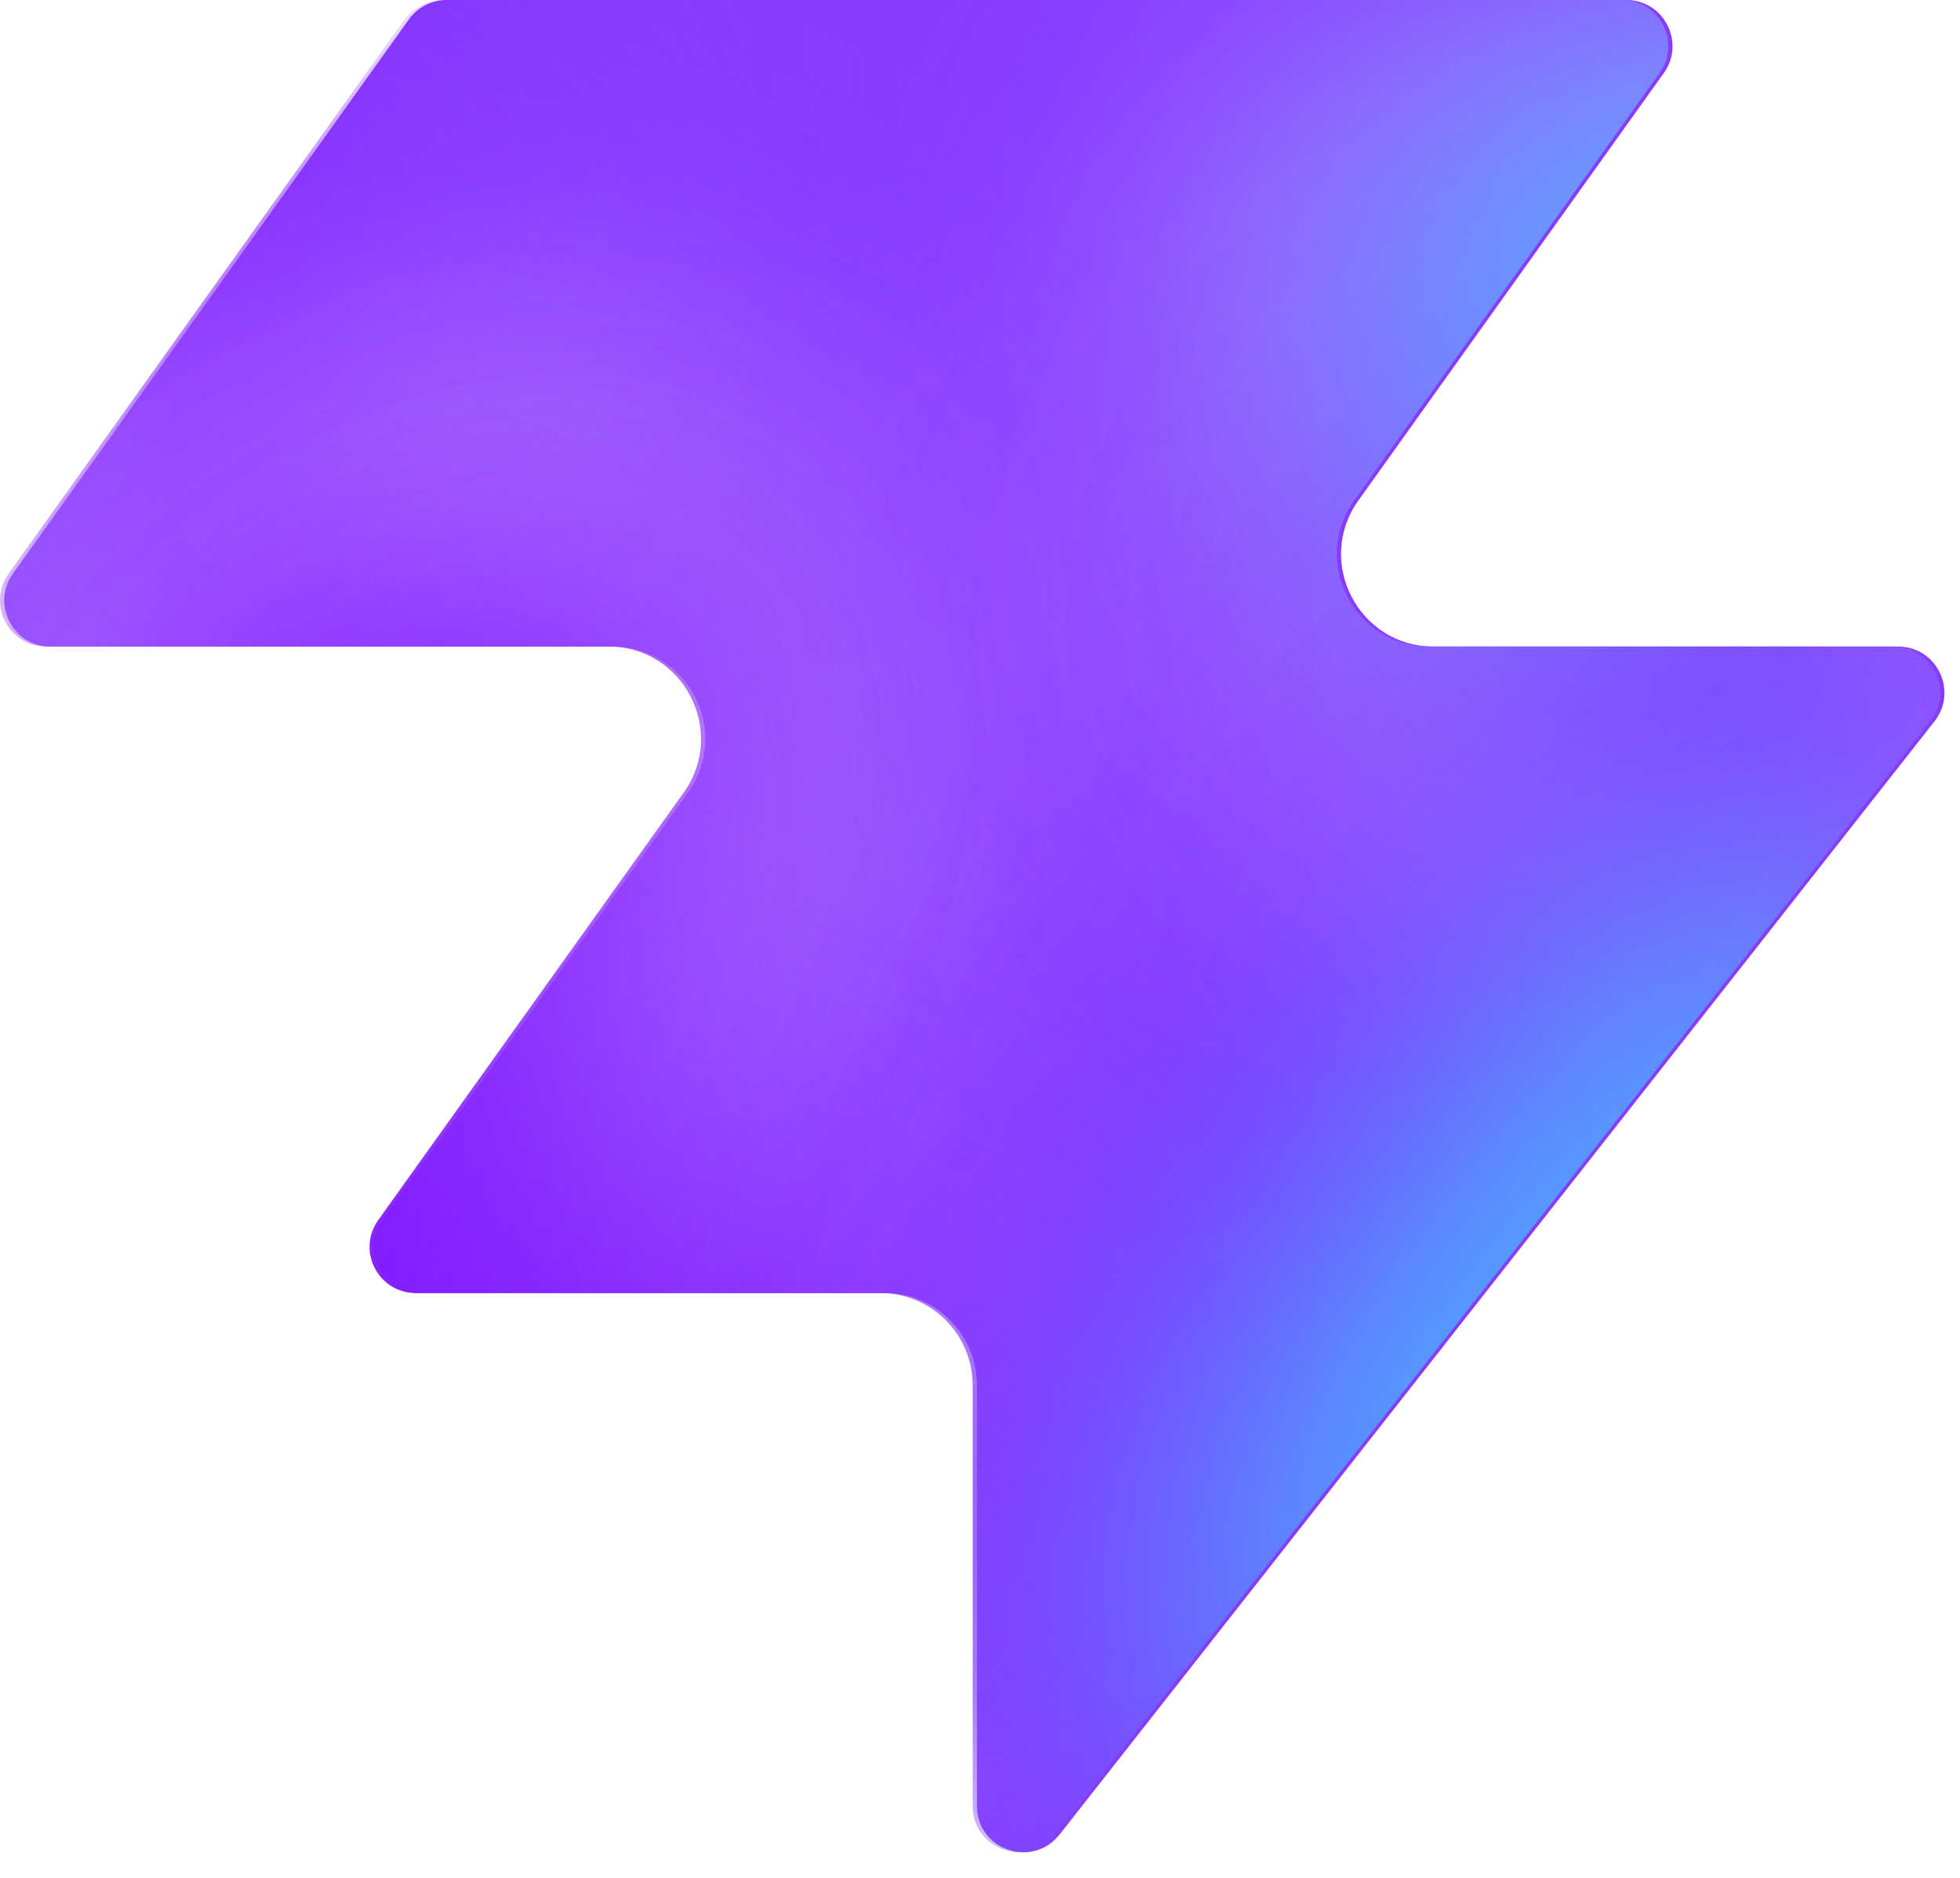
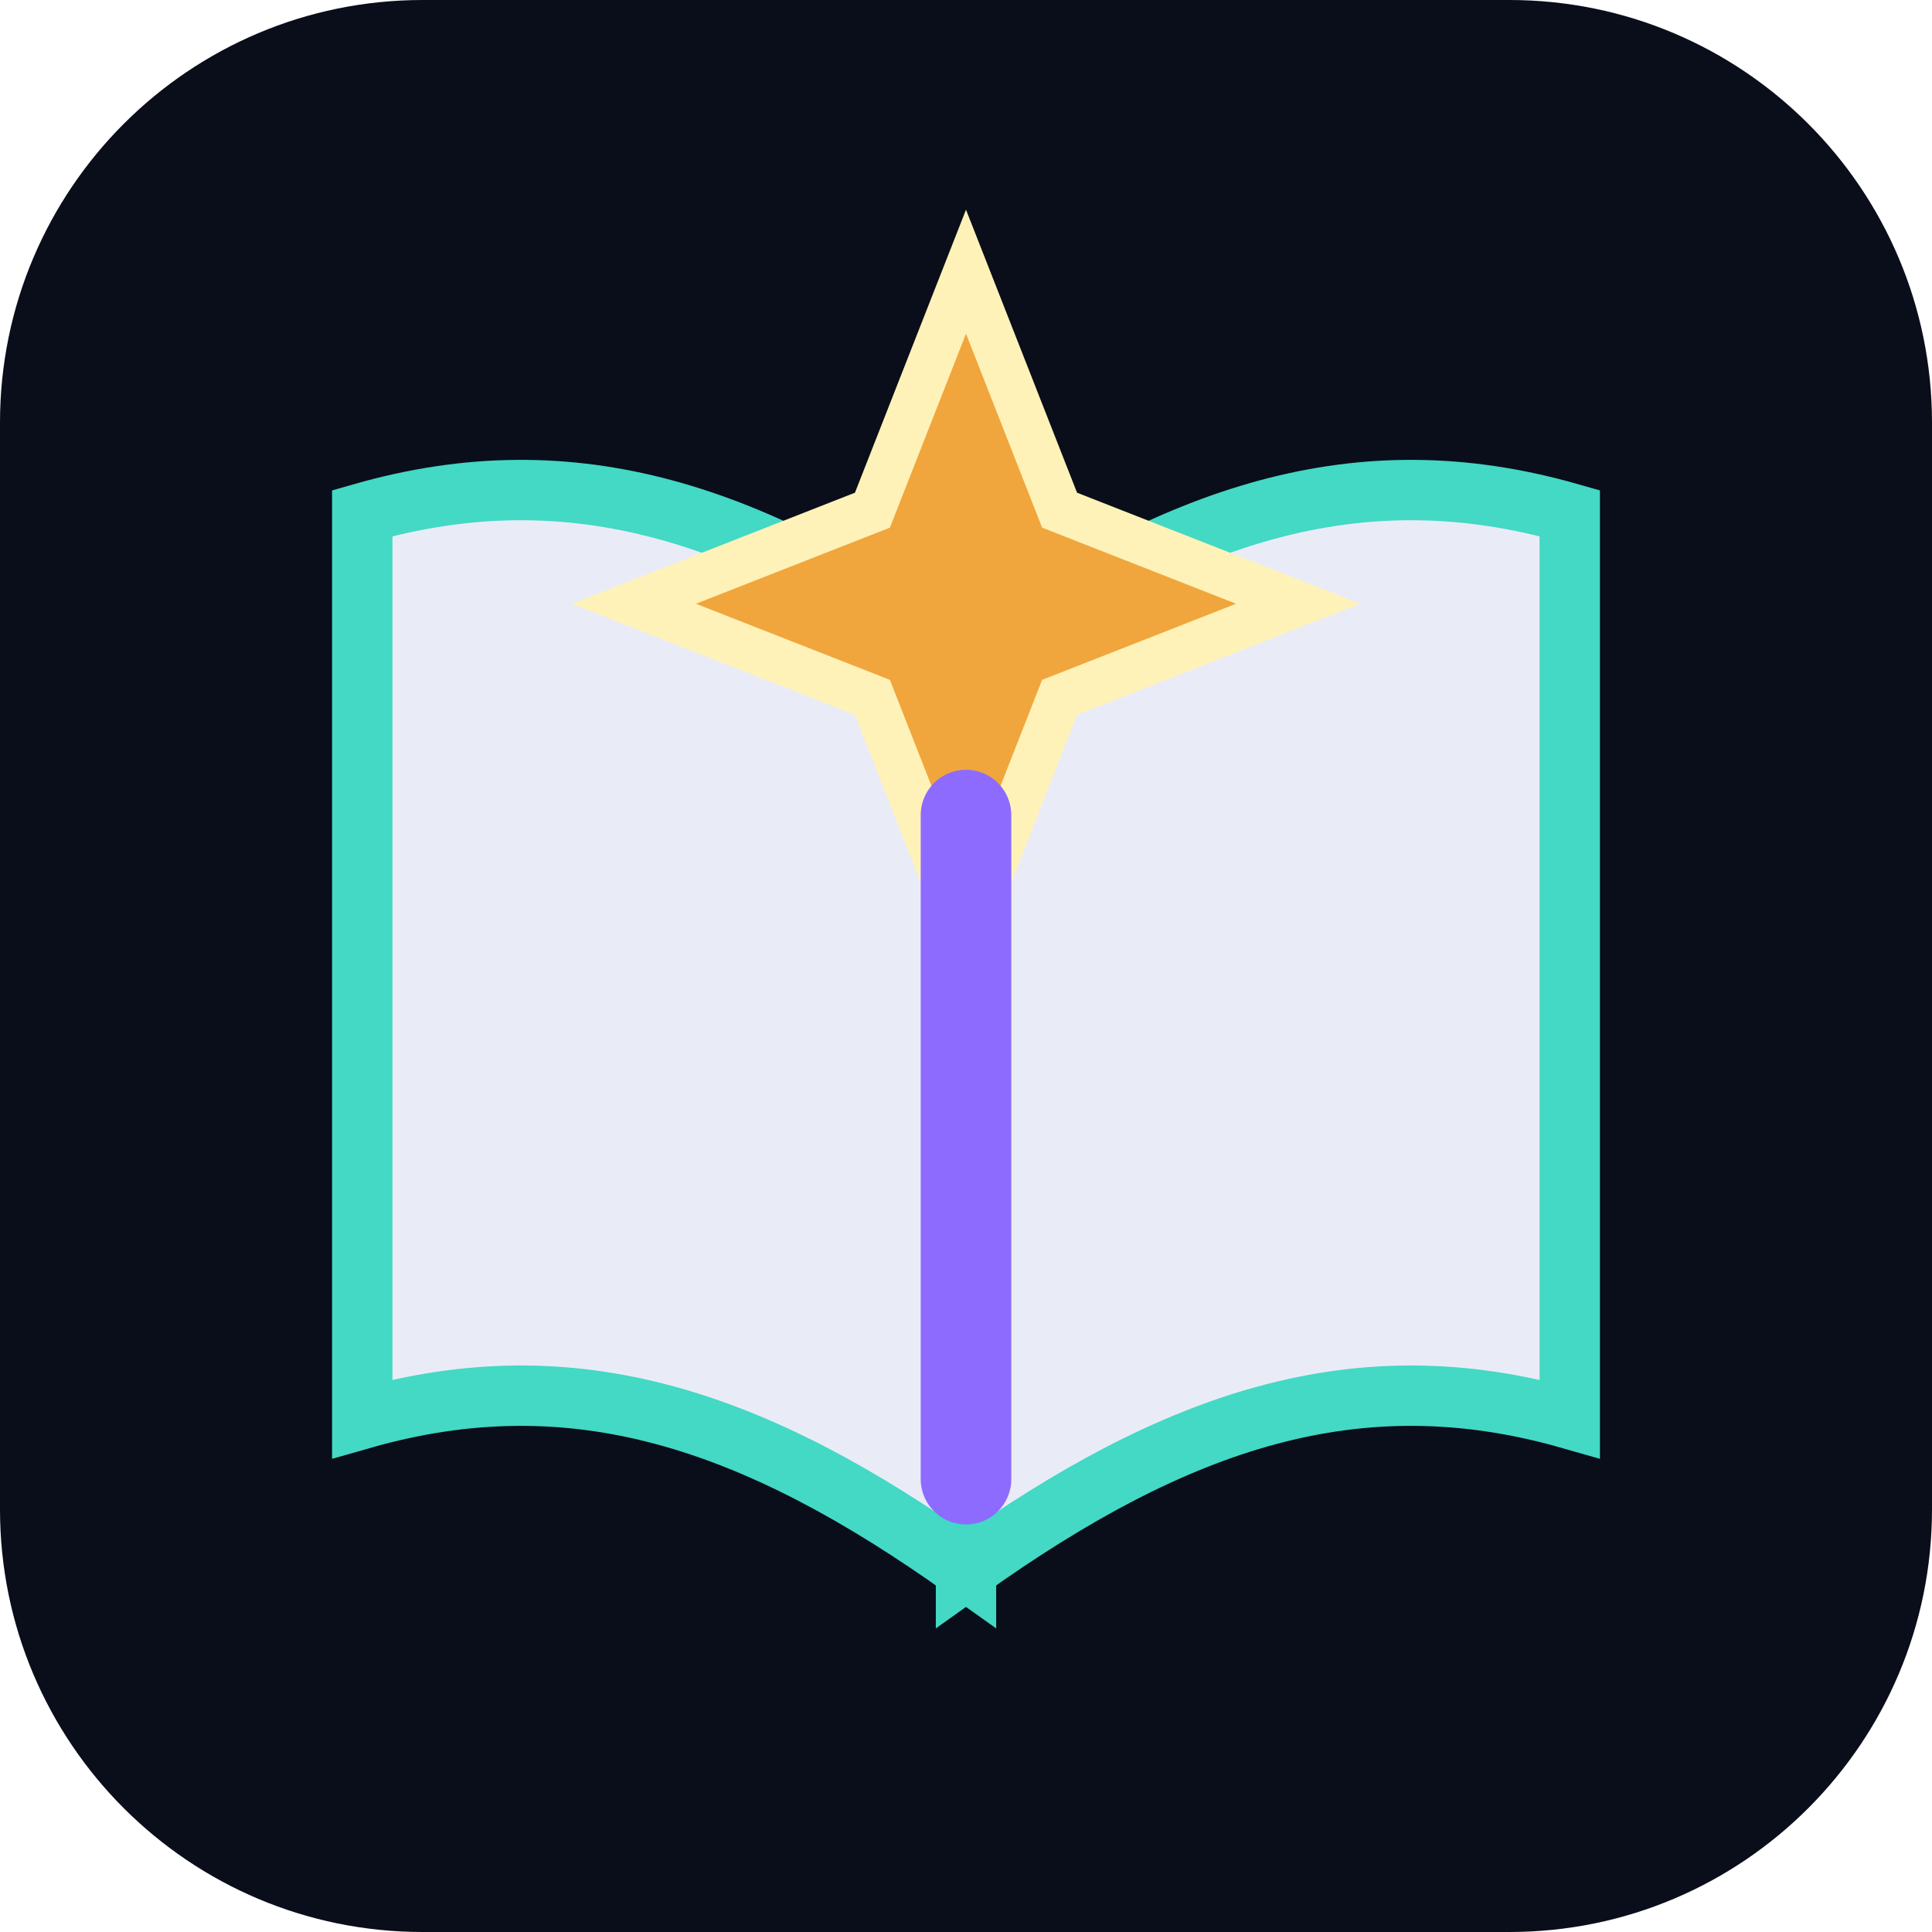
- <svg xmlns="http://www.w3.org/2000/svg" width="48" height="46" fill="none" viewBox="0 0 48 46">
-   <path fill="#863bff" d="M25.946 44.938c-.664.845-2.021.375-2.021-.698V33.937a2.26 2.26 0 0 0-2.262-2.262H10.287c-.92 0-1.456-1.04-.92-1.788l7.48-10.471c1.07-1.497 0-3.578-1.842-3.578H1.237c-.92 0-1.456-1.04-.92-1.788L10.013.474c.214-.297.556-.474.92-.474h28.894c.92 0 1.456 1.04.92 1.788l-7.48 10.471c-1.07 1.498 0 3.579 1.842 3.579h11.377c.943 0 1.473 1.088.89 1.83L25.947 44.94z" style="fill:#863bff;fill:color(display-p3 .525 .23 1);fill-opacity:1" />
-   <mask id="a" width="48" height="46" x="0" y="0" maskUnits="userSpaceOnUse" style="mask-type:alpha">
-     <path fill="#000" d="M25.842 44.938c-.664.844-2.021.375-2.021-.698V33.937a2.26 2.26 0 0 0-2.262-2.262H10.183c-.92 0-1.456-1.04-.92-1.788l7.48-10.471c1.07-1.498 0-3.579-1.842-3.579H1.133c-.92 0-1.456-1.04-.92-1.787L9.91.473c.214-.297.556-.474.92-.474h28.894c.92 0 1.456 1.04.92 1.788l-7.48 10.471c-1.07 1.498 0 3.578 1.842 3.578h11.377c.943 0 1.473 1.088.89 1.832L25.843 44.94z" style="fill:#000;fill-opacity:1" />
-   </mask>
-   <g mask="url(#a)">
-     <g filter="url(#b)">
-       <ellipse cx="5.508" cy="14.704" fill="#ede6ff" rx="5.508" ry="14.704" style="fill:#ede6ff;fill:color(display-p3 .927 .903 1);fill-opacity:1" transform="matrix(.00324 1 1 -.00324 -4.47 31.516)" />
-     </g>
-     <g filter="url(#c)">
-       <ellipse cx="10.399" cy="29.851" fill="#ede6ff" rx="10.399" ry="29.851" style="fill:#ede6ff;fill:color(display-p3 .927 .903 1);fill-opacity:1" transform="matrix(.00324 1 1 -.00324 -39.328 7.883)" />
-     </g>
-     <g filter="url(#d)">
-       <ellipse cx="5.508" cy="30.487" fill="#7e14ff" rx="5.508" ry="30.487" style="fill:#7e14ff;fill:color(display-p3 .492 .077 1);fill-opacity:1" transform="rotate(89.814 -25.913 -14.639)scale(1 -1)" />
-     </g>
-     <g filter="url(#e)">
-       <ellipse cx="5.508" cy="30.599" fill="#7e14ff" rx="5.508" ry="30.599" style="fill:#7e14ff;fill:color(display-p3 .492 .077 1);fill-opacity:1" transform="rotate(89.814 -32.644 -3.334)scale(1 -1)" />
-     </g>
-     <g filter="url(#f)">
-       <ellipse cx="5.508" cy="30.599" fill="#7e14ff" rx="5.508" ry="30.599" style="fill:#7e14ff;fill:color(display-p3 .492 .077 1);fill-opacity:1" transform="matrix(.00324 1 1 -.00324 -34.34 30.47)" />
-     </g>
-     <g filter="url(#g)">
-       <ellipse cx="14.072" cy="22.078" fill="#ede6ff" rx="14.072" ry="22.078" style="fill:#ede6ff;fill:color(display-p3 .927 .903 1);fill-opacity:1" transform="rotate(93.35 24.506 48.493)scale(-1 1)" />
-     </g>
-     <g filter="url(#h)">
-       <ellipse cx="3.47" cy="21.501" fill="#7e14ff" rx="3.47" ry="21.501" style="fill:#7e14ff;fill:color(display-p3 .492 .077 1);fill-opacity:1" transform="rotate(89.009 28.708 47.59)scale(-1 1)" />
-     </g>
-     <g filter="url(#i)">
-       <ellipse cx="3.47" cy="21.501" fill="#7e14ff" rx="3.47" ry="21.501" style="fill:#7e14ff;fill:color(display-p3 .492 .077 1);fill-opacity:1" transform="rotate(89.009 28.708 47.59)scale(-1 1)" />
-     </g>
-     <g filter="url(#j)">
-       <ellipse cx=".387" cy="8.972" fill="#7e14ff" rx="4.407" ry="29.108" style="fill:#7e14ff;fill:color(display-p3 .492 .077 1);fill-opacity:1" transform="rotate(39.51 .387 8.972)" />
-     </g>
-     <g filter="url(#k)">
-       <ellipse cx="47.523" cy="-6.092" fill="#7e14ff" rx="4.407" ry="29.108" style="fill:#7e14ff;fill:color(display-p3 .492 .077 1);fill-opacity:1" transform="rotate(37.892 47.523 -6.092)" />
-     </g>
-     <g filter="url(#l)">
-       <ellipse cx="41.412" cy="6.333" fill="#47bfff" rx="5.971" ry="9.665" style="fill:#47bfff;fill:color(display-p3 .28 .748 1);fill-opacity:1" transform="rotate(37.892 41.412 6.333)" />
-     </g>
-     <g filter="url(#m)">
-       <ellipse cx="-1.879" cy="38.332" fill="#7e14ff" rx="4.407" ry="29.108" style="fill:#7e14ff;fill:color(display-p3 .492 .077 1);fill-opacity:1" transform="rotate(37.892 -1.88 38.332)" />
-     </g>
-     <g filter="url(#n)">
-       <ellipse cx="-1.879" cy="38.332" fill="#7e14ff" rx="4.407" ry="29.108" style="fill:#7e14ff;fill:color(display-p3 .492 .077 1);fill-opacity:1" transform="rotate(37.892 -1.88 38.332)" />
-     </g>
-     <g filter="url(#o)">
-       <ellipse cx="35.651" cy="29.907" fill="#7e14ff" rx="4.407" ry="29.108" style="fill:#7e14ff;fill:color(display-p3 .492 .077 1);fill-opacity:1" transform="rotate(37.892 35.651 29.907)" />
-     </g>
-     <g filter="url(#p)">
-       <ellipse cx="38.418" cy="32.4" fill="#47bfff" rx="5.971" ry="15.297" style="fill:#47bfff;fill:color(display-p3 .28 .748 1);fill-opacity:1" transform="rotate(37.892 38.418 32.4)" />
-     </g>
-   </g>
-   <defs>
-     <filter id="b" width="60.045" height="41.654" x="-19.77" y="16.149" color-interpolation-filters="sRGB" filterUnits="userSpaceOnUse">
-       <feFlood flood-opacity="0" result="BackgroundImageFix" />
-       <feBlend in="SourceGraphic" in2="BackgroundImageFix" result="shape" />
-       <feGaussianBlur result="effect1_foregroundBlur_2002_17158" stdDeviation="7.659" />
-     </filter>
-     <filter id="c" width="90.34" height="51.437" x="-54.613" y="-7.533" color-interpolation-filters="sRGB" filterUnits="userSpaceOnUse">
-       <feFlood flood-opacity="0" result="BackgroundImageFix" />
-       <feBlend in="SourceGraphic" in2="BackgroundImageFix" result="shape" />
-       <feGaussianBlur result="effect1_foregroundBlur_2002_17158" stdDeviation="7.659" />
-     </filter>
-     <filter id="d" width="79.355" height="29.4" x="-49.64" y="2.03" color-interpolation-filters="sRGB" filterUnits="userSpaceOnUse">
-       <feFlood flood-opacity="0" result="BackgroundImageFix" />
-       <feBlend in="SourceGraphic" in2="BackgroundImageFix" result="shape" />
-       <feGaussianBlur result="effect1_foregroundBlur_2002_17158" stdDeviation="4.596" />
-     </filter>
-     <filter id="e" width="79.579" height="29.4" x="-45.045" y="20.029" color-interpolation-filters="sRGB" filterUnits="userSpaceOnUse">
-       <feFlood flood-opacity="0" result="BackgroundImageFix" />
-       <feBlend in="SourceGraphic" in2="BackgroundImageFix" result="shape" />
-       <feGaussianBlur result="effect1_foregroundBlur_2002_17158" stdDeviation="4.596" />
-     </filter>
-     <filter id="f" width="79.579" height="29.4" x="-43.513" y="21.178" color-interpolation-filters="sRGB" filterUnits="userSpaceOnUse">
-       <feFlood flood-opacity="0" result="BackgroundImageFix" />
-       <feBlend in="SourceGraphic" in2="BackgroundImageFix" result="shape" />
-       <feGaussianBlur result="effect1_foregroundBlur_2002_17158" stdDeviation="4.596" />
-     </filter>
-     <filter id="g" width="74.749" height="58.852" x="15.756" y="-17.901" color-interpolation-filters="sRGB" filterUnits="userSpaceOnUse">
-       <feFlood flood-opacity="0" result="BackgroundImageFix" />
-       <feBlend in="SourceGraphic" in2="BackgroundImageFix" result="shape" />
-       <feGaussianBlur result="effect1_foregroundBlur_2002_17158" stdDeviation="7.659" />
-     </filter>
-     <filter id="h" width="61.377" height="25.362" x="23.548" y="2.284" color-interpolation-filters="sRGB" filterUnits="userSpaceOnUse">
-       <feFlood flood-opacity="0" result="BackgroundImageFix" />
-       <feBlend in="SourceGraphic" in2="BackgroundImageFix" result="shape" />
-       <feGaussianBlur result="effect1_foregroundBlur_2002_17158" stdDeviation="4.596" />
-     </filter>
-     <filter id="i" width="61.377" height="25.362" x="23.548" y="2.284" color-interpolation-filters="sRGB" filterUnits="userSpaceOnUse">
-       <feFlood flood-opacity="0" result="BackgroundImageFix" />
-       <feBlend in="SourceGraphic" in2="BackgroundImageFix" result="shape" />
-       <feGaussianBlur result="effect1_foregroundBlur_2002_17158" stdDeviation="4.596" />
-     </filter>
-     <filter id="j" width="56.045" height="63.649" x="-27.636" y="-22.853" color-interpolation-filters="sRGB" filterUnits="userSpaceOnUse">
-       <feFlood flood-opacity="0" result="BackgroundImageFix" />
-       <feBlend in="SourceGraphic" in2="BackgroundImageFix" result="shape" />
-       <feGaussianBlur result="effect1_foregroundBlur_2002_17158" stdDeviation="4.596" />
-     </filter>
-     <filter id="k" width="54.814" height="64.646" x="20.116" y="-38.415" color-interpolation-filters="sRGB" filterUnits="userSpaceOnUse">
-       <feFlood flood-opacity="0" result="BackgroundImageFix" />
-       <feBlend in="SourceGraphic" in2="BackgroundImageFix" result="shape" />
-       <feGaussianBlur result="effect1_foregroundBlur_2002_17158" stdDeviation="4.596" />
-     </filter>
-     <filter id="l" width="33.541" height="35.313" x="24.641" y="-11.323" color-interpolation-filters="sRGB" filterUnits="userSpaceOnUse">
-       <feFlood flood-opacity="0" result="BackgroundImageFix" />
-       <feBlend in="SourceGraphic" in2="BackgroundImageFix" result="shape" />
-       <feGaussianBlur result="effect1_foregroundBlur_2002_17158" stdDeviation="4.596" />
-     </filter>
-     <filter id="m" width="54.814" height="64.646" x="-29.286" y="6.009" color-interpolation-filters="sRGB" filterUnits="userSpaceOnUse">
-       <feFlood flood-opacity="0" result="BackgroundImageFix" />
-       <feBlend in="SourceGraphic" in2="BackgroundImageFix" result="shape" />
-       <feGaussianBlur result="effect1_foregroundBlur_2002_17158" stdDeviation="4.596" />
-     </filter>
-     <filter id="n" width="54.814" height="64.646" x="-29.286" y="6.009" color-interpolation-filters="sRGB" filterUnits="userSpaceOnUse">
-       <feFlood flood-opacity="0" result="BackgroundImageFix" />
-       <feBlend in="SourceGraphic" in2="BackgroundImageFix" result="shape" />
-       <feGaussianBlur result="effect1_foregroundBlur_2002_17158" stdDeviation="4.596" />
-     </filter>
-     <filter id="o" width="54.814" height="64.646" x="8.244" y="-2.416" color-interpolation-filters="sRGB" filterUnits="userSpaceOnUse">
-       <feFlood flood-opacity="0" result="BackgroundImageFix" />
-       <feBlend in="SourceGraphic" in2="BackgroundImageFix" result="shape" />
-       <feGaussianBlur result="effect1_foregroundBlur_2002_17158" stdDeviation="4.596" />
-     </filter>
-     <filter id="p" width="39.409" height="43.623" x="18.713" y="10.588" color-interpolation-filters="sRGB" filterUnits="userSpaceOnUse">
-       <feFlood flood-opacity="0" result="BackgroundImageFix" />
-       <feBlend in="SourceGraphic" in2="BackgroundImageFix" result="shape" />
-       <feGaussianBlur result="effect1_foregroundBlur_2002_17158" stdDeviation="4.596" />
-     </filter>
-   </defs>
+ <svg xmlns="http://www.w3.org/2000/svg" viewBox="0 0 64 64" role="img" aria-label="ClassQuest">
+   <rect width="64" height="64" rx="14" fill="#0a0e1a" />
+   <path d="M12 17c7-2 13 0 20 5v30c-7-5-13-7-20-5V17Z" fill="#e9ecf7" stroke="#43d9c4" stroke-width="2" />
+   <path d="M52 17c-7-2-13 0-20 5v30c7-5 13-7 20-5V17Z" fill="#e9ecf7" stroke="#43d9c4" stroke-width="2" />
+   <path d="m32 9 3.1 7.9L43 20l-7.9 3.1L32 31l-3.1-7.9L21 20l7.9-3.1L32 9Z" fill="#f0a63c" stroke="#fff2b8" stroke-width="1.5" />
+   <path d="M32 49V27" stroke="#8d6bff" stroke-width="3" stroke-linecap="round" />
</svg>
